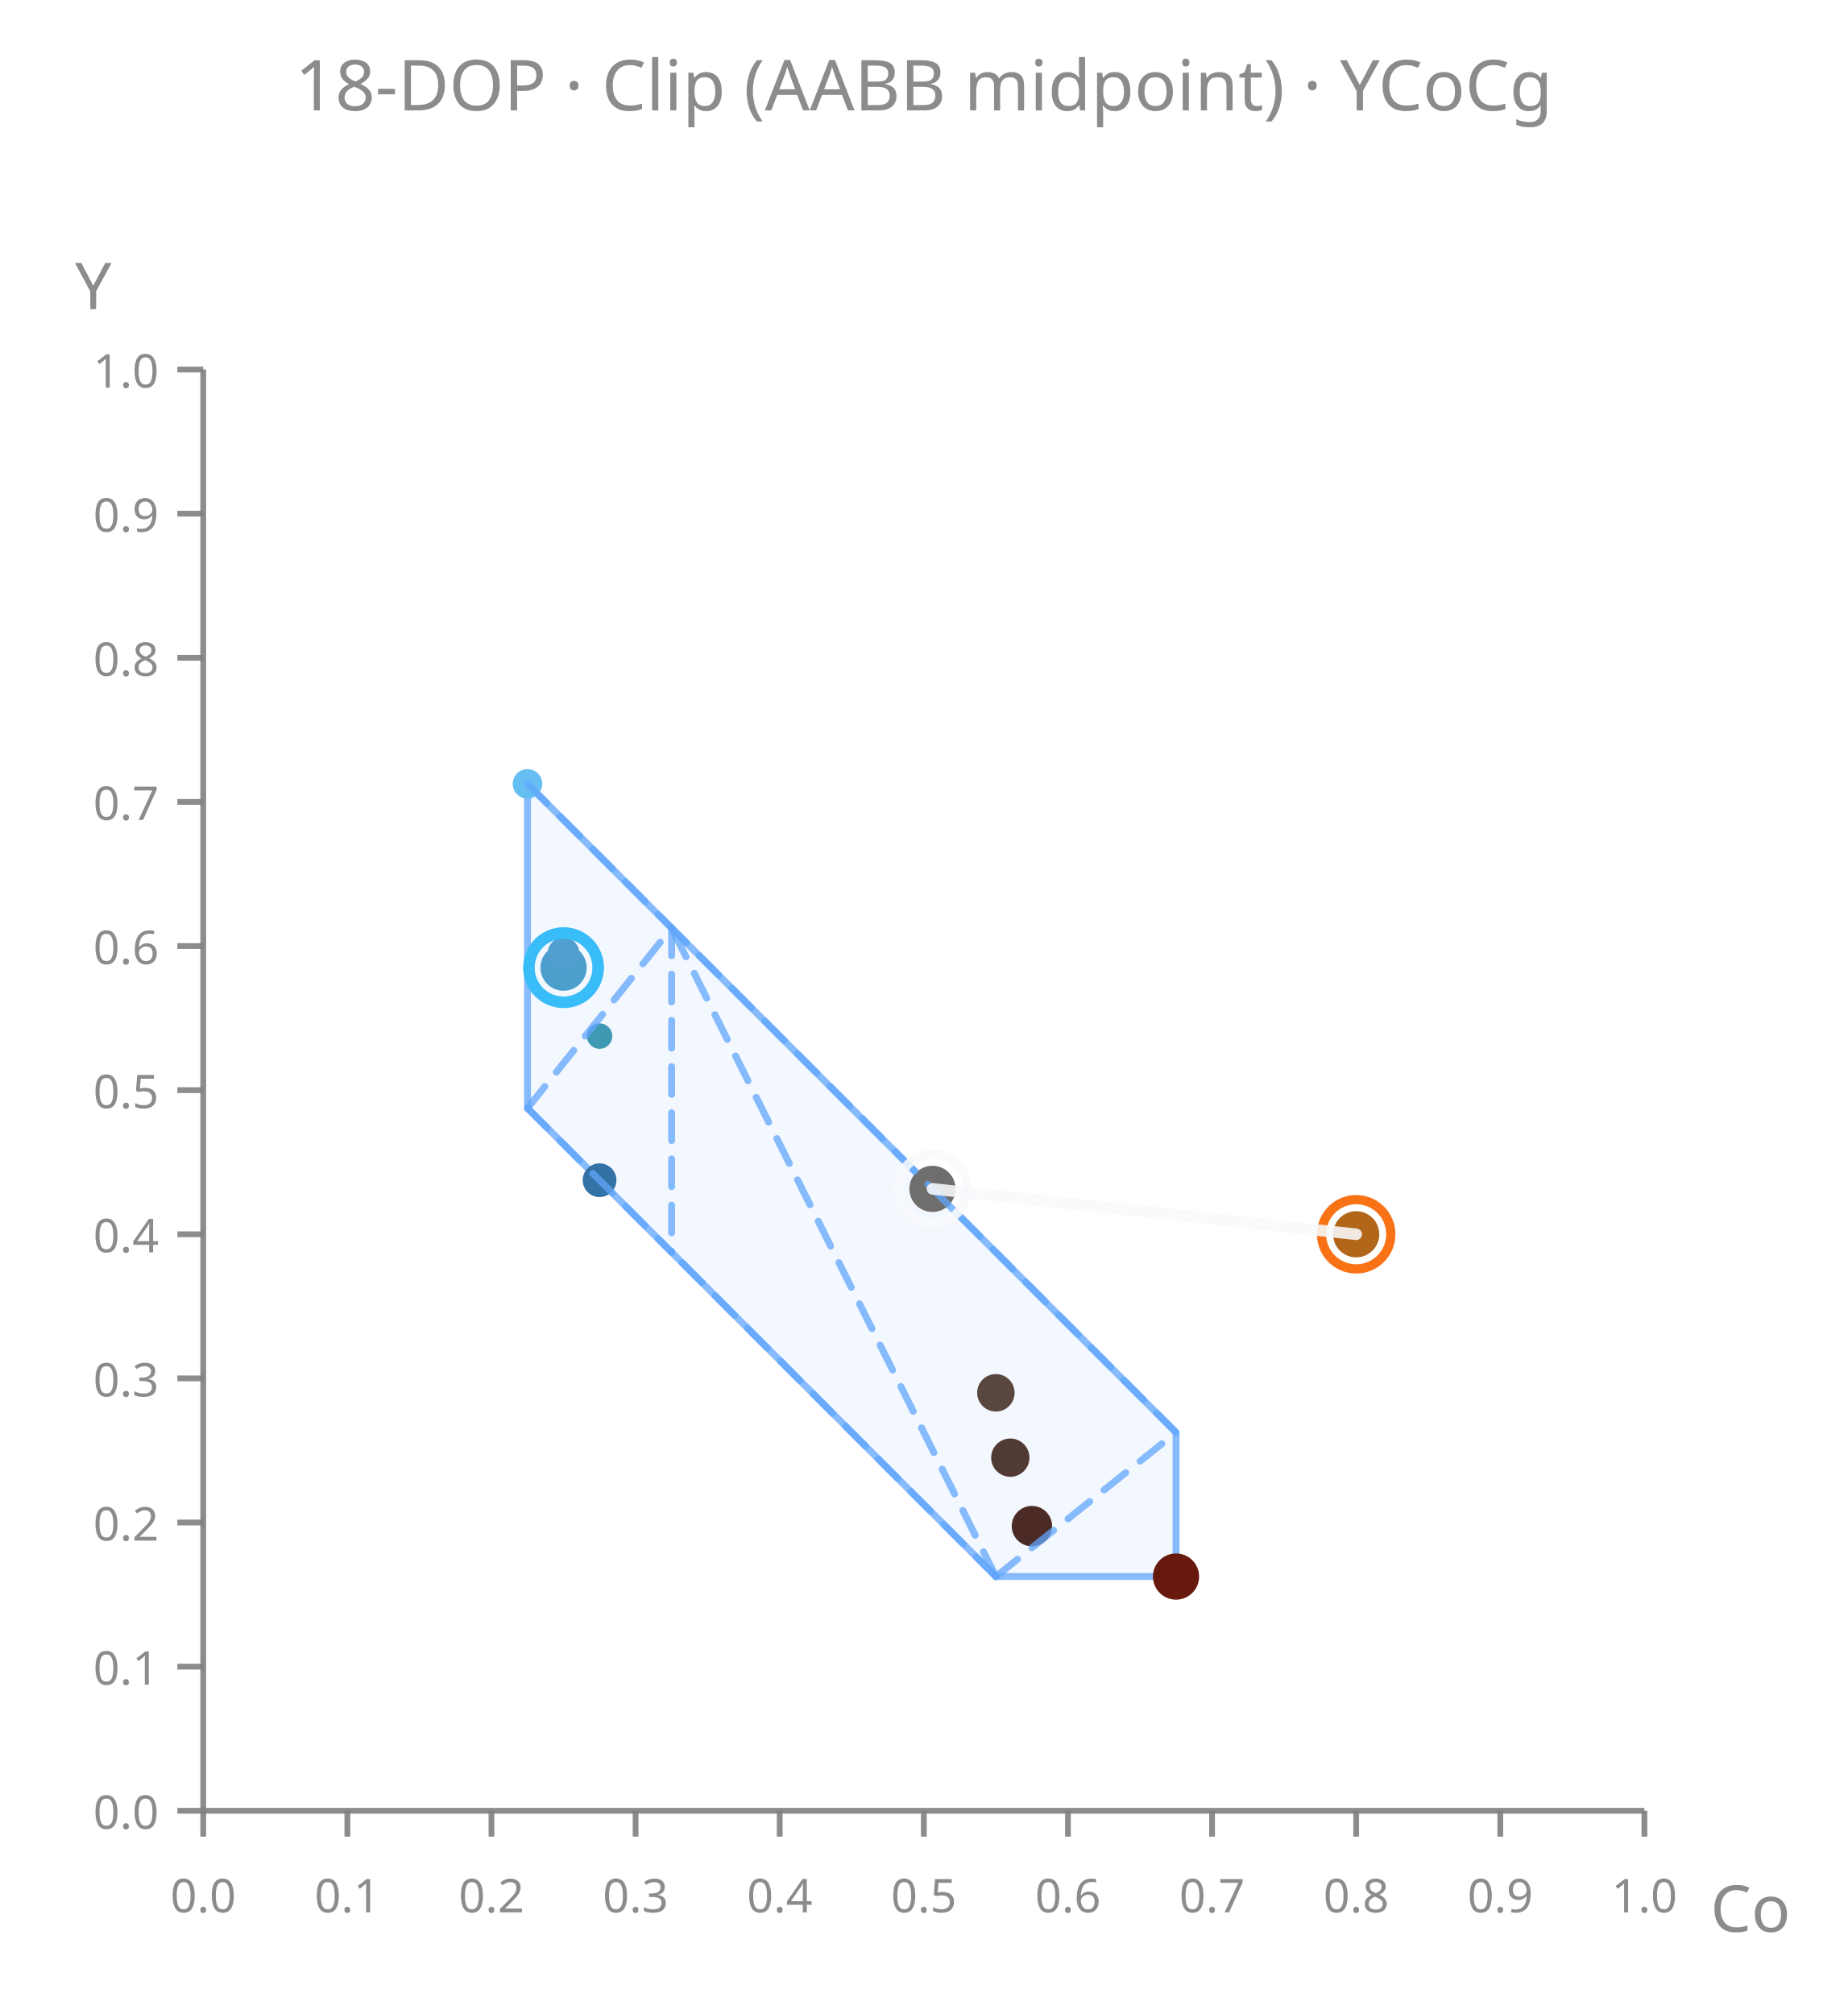
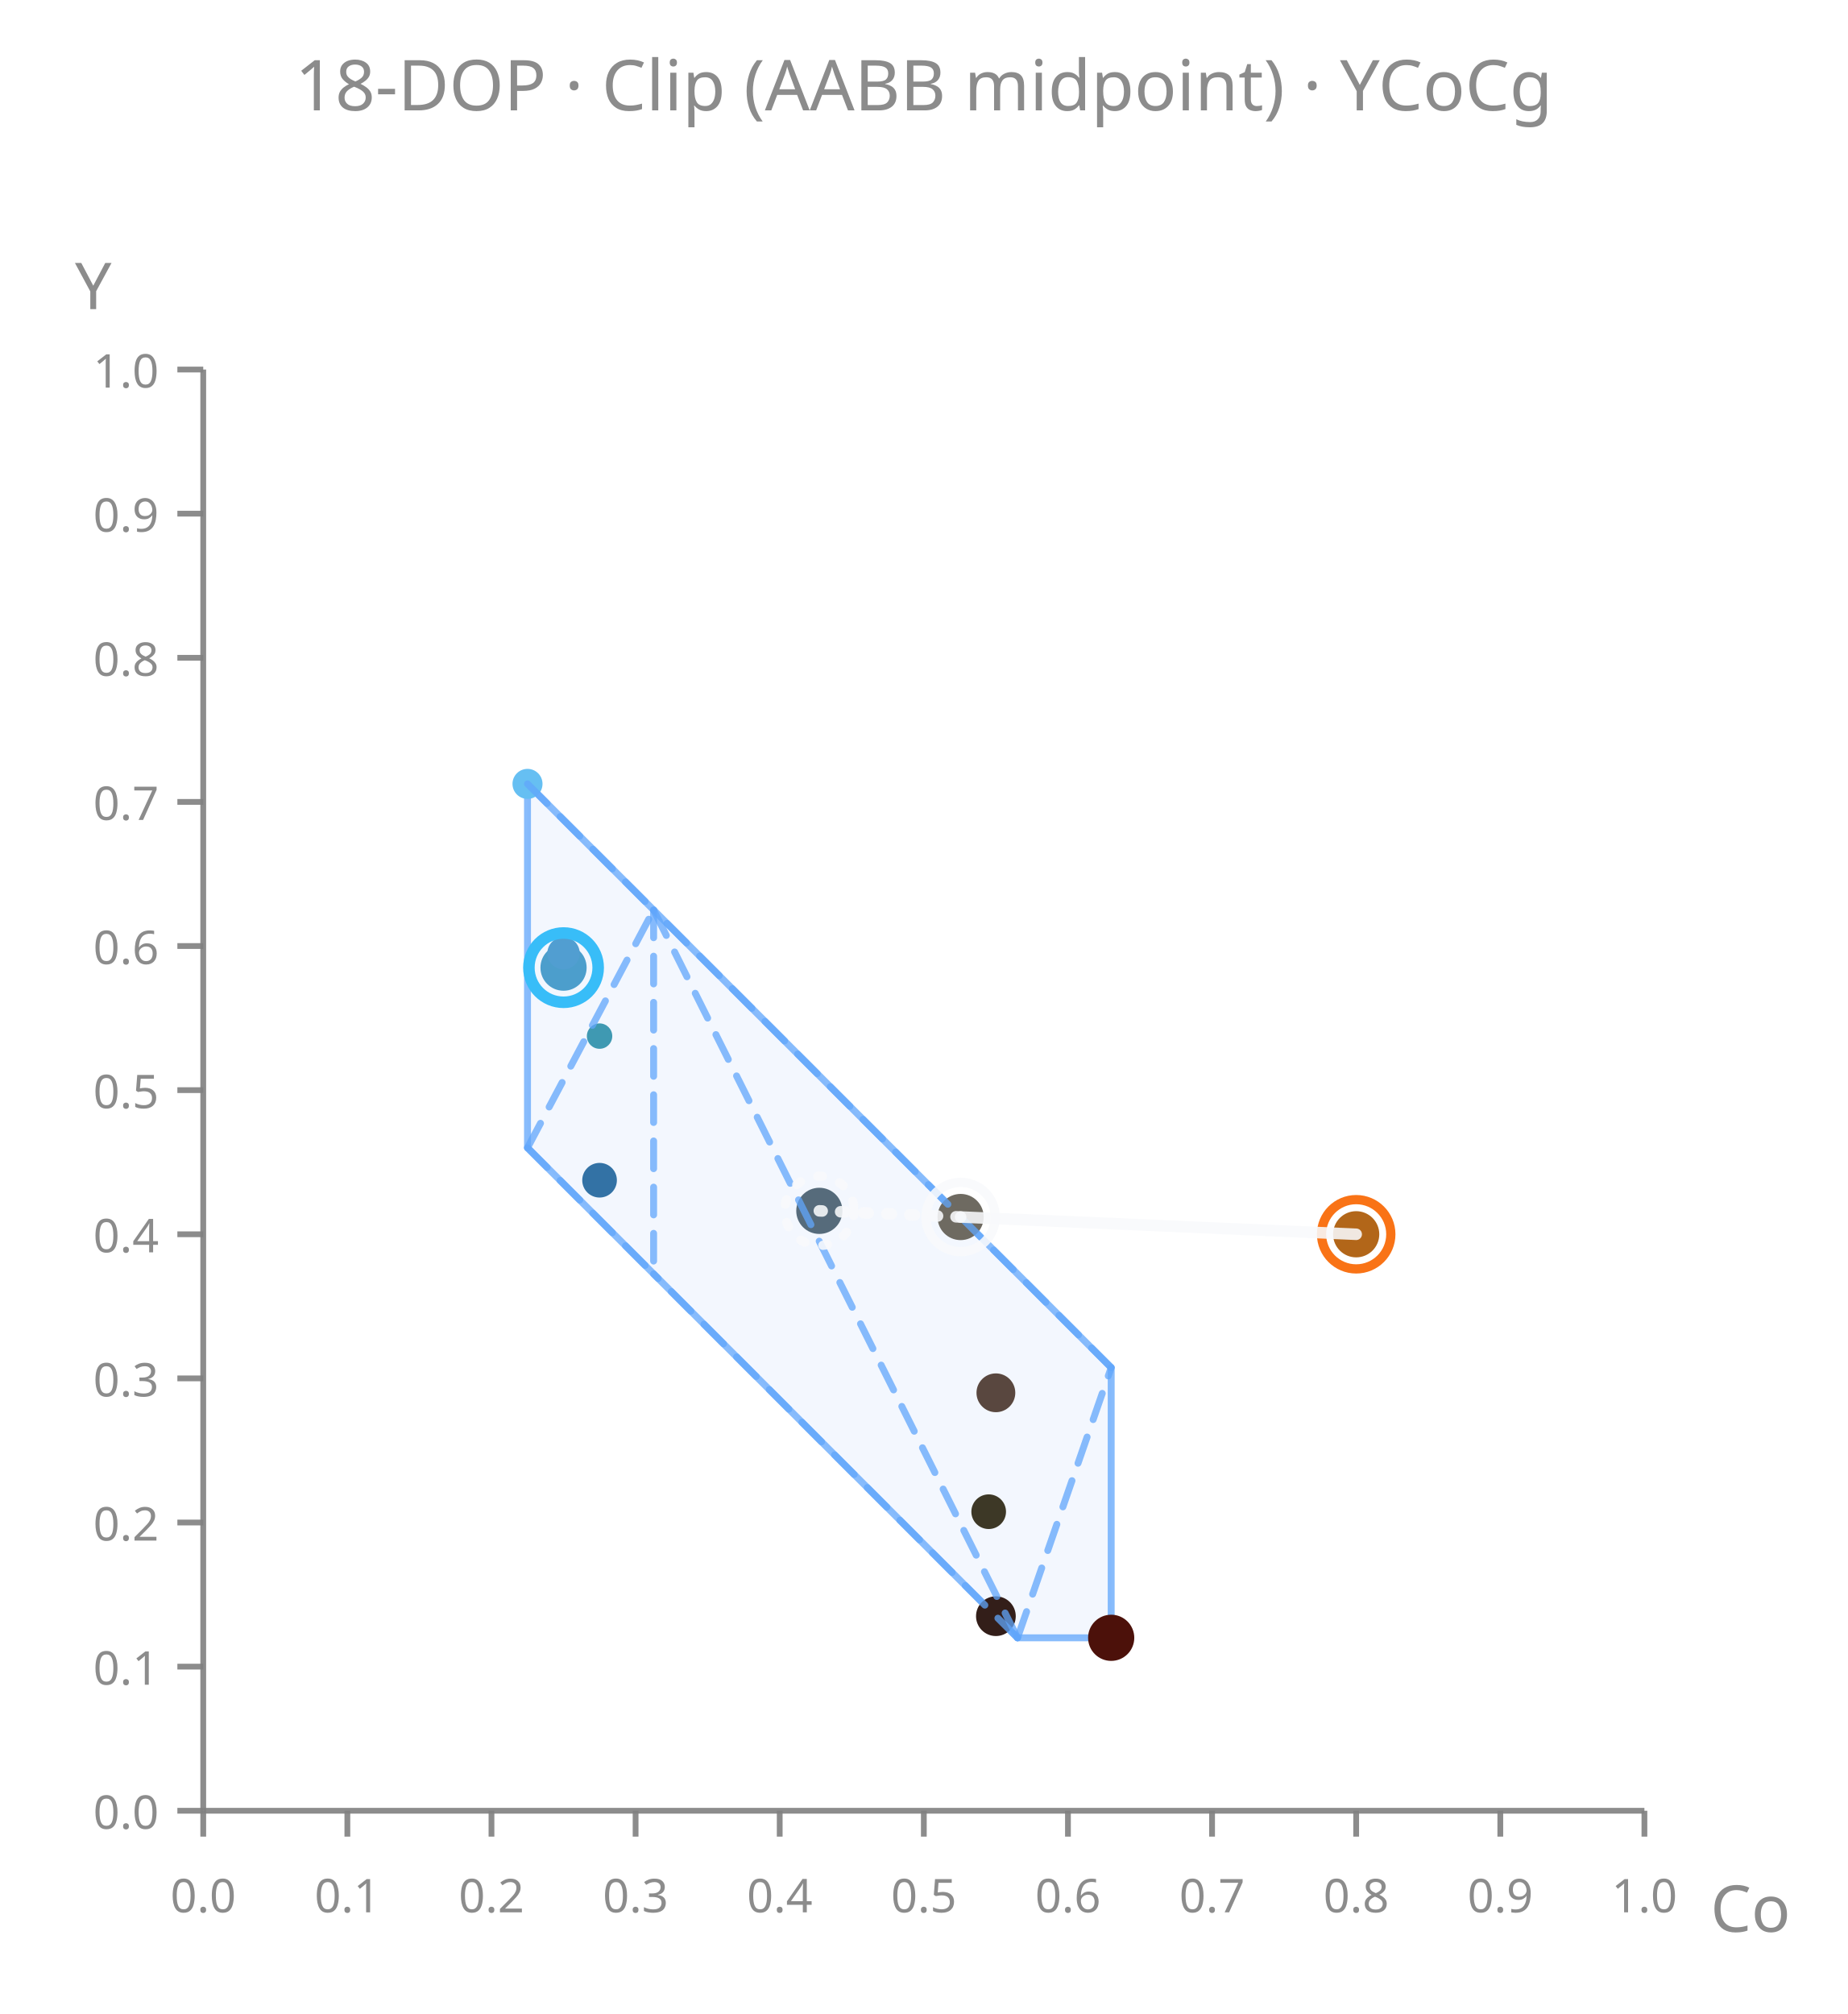
<svg xmlns="http://www.w3.org/2000/svg" baseProfile="full" height="436.0px" version="1.1" viewBox="0,0,400.0,436.0" width="400.0px">
  <defs />
  <g class="layer_bg" />
  <g class="layer_boundary">
-     <polygon fill="rgba(59,130,246,0.06)" points="215.6,341.3 254.6,341.3 254.6,310.1 114.2,169.7 114.2,239.9" stroke="rgba(96,165,250,0.75)" stroke-linejoin="round" stroke-width="1.5" />
+     <polygon fill="rgba(59,130,246,0.06)" points="220.28,354.56 240.56,354.56 240.56,296.06 114.2,169.7 114.2,248.48" stroke="rgba(96,165,250,0.75)" stroke-linejoin="round" stroke-width="1.5" />
  </g>
  <g class="layer_axes">
    <line fill="none" stroke="rgba(128,128,128,0.9)" stroke-width="1.25" x1="44.0" x2="356" y1="392.0" y2="392.0" />
    <line fill="none" stroke="rgba(128,128,128,0.9)" stroke-width="1.25" x1="44.0" x2="44.0" y1="392.0" y2="80" />
    <line fill="none" stroke="rgba(128,128,128,0.9)" stroke-width="1.25" x1="44.0" x2="44.0" y1="392.0" y2="397.6" />
    <text dominant-baseline="hanging" fill="rgba(128,128,128,0.9)" font-family="sans-serif" font-size="10.08" text-anchor="middle" x="44.0" y="406.168">0.0</text>
    <line fill="none" stroke="rgba(128,128,128,0.9)" stroke-width="1.25" x1="75.2" x2="75.2" y1="392.0" y2="397.6" />
    <text dominant-baseline="hanging" fill="rgba(128,128,128,0.9)" font-family="sans-serif" font-size="10.08" text-anchor="middle" x="75.2" y="406.168">0.1</text>
    <line fill="none" stroke="rgba(128,128,128,0.9)" stroke-width="1.25" x1="106.4" x2="106.4" y1="392.0" y2="397.6" />
    <text dominant-baseline="hanging" fill="rgba(128,128,128,0.9)" font-family="sans-serif" font-size="10.08" text-anchor="middle" x="106.4" y="406.168">0.2</text>
    <line fill="none" stroke="rgba(128,128,128,0.9)" stroke-width="1.25" x1="137.6" x2="137.6" y1="392.0" y2="397.6" />
    <text dominant-baseline="hanging" fill="rgba(128,128,128,0.9)" font-family="sans-serif" font-size="10.08" text-anchor="middle" x="137.6" y="406.168">0.3</text>
    <line fill="none" stroke="rgba(128,128,128,0.9)" stroke-width="1.25" x1="168.8" x2="168.8" y1="392.0" y2="397.6" />
    <text dominant-baseline="hanging" fill="rgba(128,128,128,0.9)" font-family="sans-serif" font-size="10.08" text-anchor="middle" x="168.8" y="406.168">0.4</text>
    <line fill="none" stroke="rgba(128,128,128,0.9)" stroke-width="1.25" x1="200" x2="200" y1="392.0" y2="397.6" />
    <text dominant-baseline="hanging" fill="rgba(128,128,128,0.9)" font-family="sans-serif" font-size="10.08" text-anchor="middle" x="200" y="406.168">0.5</text>
    <line fill="none" stroke="rgba(128,128,128,0.9)" stroke-width="1.25" x1="231.2" x2="231.2" y1="392.0" y2="397.6" />
    <text dominant-baseline="hanging" fill="rgba(128,128,128,0.9)" font-family="sans-serif" font-size="10.08" text-anchor="middle" x="231.2" y="406.168">0.6</text>
    <line fill="none" stroke="rgba(128,128,128,0.9)" stroke-width="1.25" x1="262.4" x2="262.4" y1="392.0" y2="397.6" />
    <text dominant-baseline="hanging" fill="rgba(128,128,128,0.9)" font-family="sans-serif" font-size="10.08" text-anchor="middle" x="262.4" y="406.168">0.7</text>
    <line fill="none" stroke="rgba(128,128,128,0.9)" stroke-width="1.25" x1="293.6" x2="293.6" y1="392.0" y2="397.6" />
    <text dominant-baseline="hanging" fill="rgba(128,128,128,0.9)" font-family="sans-serif" font-size="10.08" text-anchor="middle" x="293.6" y="406.168">0.8</text>
    <line fill="none" stroke="rgba(128,128,128,0.9)" stroke-width="1.25" x1="324.8" x2="324.8" y1="392.0" y2="397.6" />
    <text dominant-baseline="hanging" fill="rgba(128,128,128,0.9)" font-family="sans-serif" font-size="10.08" text-anchor="middle" x="324.8" y="406.168">0.9</text>
    <line fill="none" stroke="rgba(128,128,128,0.9)" stroke-width="1.25" x1="356" x2="356" y1="392.0" y2="397.6" />
    <text dominant-baseline="hanging" fill="rgba(128,128,128,0.9)" font-family="sans-serif" font-size="10.08" text-anchor="middle" x="356" y="406.168">1.0</text>
    <line fill="none" stroke="rgba(128,128,128,0.9)" stroke-width="1.25" x1="44.0" x2="38.4" y1="392.0" y2="392.0" />
    <text dominant-baseline="central" fill="rgba(128,128,128,0.9)" font-family="sans-serif" font-size="10.08" text-anchor="end" x="34.4" y="392.0">0.0</text>
    <line fill="none" stroke="rgba(128,128,128,0.9)" stroke-width="1.25" x1="44.0" x2="38.4" y1="360.8" y2="360.8" />
    <text dominant-baseline="central" fill="rgba(128,128,128,0.9)" font-family="sans-serif" font-size="10.08" text-anchor="end" x="34.4" y="360.8">0.1</text>
    <line fill="none" stroke="rgba(128,128,128,0.9)" stroke-width="1.25" x1="44.0" x2="38.4" y1="329.6" y2="329.6" />
    <text dominant-baseline="central" fill="rgba(128,128,128,0.9)" font-family="sans-serif" font-size="10.08" text-anchor="end" x="34.4" y="329.6">0.2</text>
    <line fill="none" stroke="rgba(128,128,128,0.9)" stroke-width="1.25" x1="44.0" x2="38.4" y1="298.4" y2="298.4" />
    <text dominant-baseline="central" fill="rgba(128,128,128,0.9)" font-family="sans-serif" font-size="10.08" text-anchor="end" x="34.4" y="298.4">0.3</text>
    <line fill="none" stroke="rgba(128,128,128,0.9)" stroke-width="1.25" x1="44.0" x2="38.4" y1="267.2" y2="267.2" />
    <text dominant-baseline="central" fill="rgba(128,128,128,0.9)" font-family="sans-serif" font-size="10.08" text-anchor="end" x="34.4" y="267.2">0.4</text>
    <line fill="none" stroke="rgba(128,128,128,0.9)" stroke-width="1.25" x1="44.0" x2="38.4" y1="236" y2="236" />
    <text dominant-baseline="central" fill="rgba(128,128,128,0.9)" font-family="sans-serif" font-size="10.08" text-anchor="end" x="34.4" y="236">0.5</text>
    <line fill="none" stroke="rgba(128,128,128,0.9)" stroke-width="1.25" x1="44.0" x2="38.4" y1="204.8" y2="204.8" />
    <text dominant-baseline="central" fill="rgba(128,128,128,0.9)" font-family="sans-serif" font-size="10.08" text-anchor="end" x="34.4" y="204.8">0.6</text>
    <line fill="none" stroke="rgba(128,128,128,0.9)" stroke-width="1.25" x1="44.0" x2="38.4" y1="173.6" y2="173.6" />
    <text dominant-baseline="central" fill="rgba(128,128,128,0.9)" font-family="sans-serif" font-size="10.08" text-anchor="end" x="34.4" y="173.6">0.7</text>
    <line fill="none" stroke="rgba(128,128,128,0.9)" stroke-width="1.25" x1="44.0" x2="38.4" y1="142.4" y2="142.4" />
    <text dominant-baseline="central" fill="rgba(128,128,128,0.9)" font-family="sans-serif" font-size="10.08" text-anchor="end" x="34.4" y="142.4">0.8</text>
    <line fill="none" stroke="rgba(128,128,128,0.9)" stroke-width="1.25" x1="44.0" x2="38.4" y1="111.2" y2="111.2" />
    <text dominant-baseline="central" fill="rgba(128,128,128,0.9)" font-family="sans-serif" font-size="10.08" text-anchor="end" x="34.4" y="111.2">0.9</text>
    <line fill="none" stroke="rgba(128,128,128,0.9)" stroke-width="1.25" x1="44.0" x2="38.4" y1="80" y2="80" />
    <text dominant-baseline="central" fill="rgba(128,128,128,0.9)" font-family="sans-serif" font-size="10.08" text-anchor="end" x="34.4" y="80">1.0</text>
    <text fill="rgba(128,128,128,0.9)" font-family="sans-serif" font-size="14" x="370.3" y="418.208">Co</text>
    <text fill="rgba(128,128,128,0.9)" font-family="sans-serif" font-size="14" x="16.224" y="66.928">Y</text>
  </g>
  <g class="layer_dots">
    <circle cx="129.8" cy="224.3" fill="rgb(63,153,178)" r="2.75" stroke="none" />
-     <circle cx="114.2" cy="169.7" fill="rgb(102,191,242)" r="3.2" stroke="none" />
+     <circle cx="114.2" cy="169.7" fill="rgb(102,191,242)" r="3.25" stroke="none" />
    <circle cx="122" cy="209.48" fill="rgb(76,158,204)" r="5.0" stroke="none" />
-     <circle cx="122" cy="206.36" fill="rgb(81,158,209)" r="3.425" stroke="none" />
-     <circle cx="129.8" cy="255.5" fill="rgb(51,114,165)" r="3.65" stroke="none" />
+     <circle cx="122" cy="206.36" fill="rgb(81,158,209)" r="3.5" stroke="none" />
+     <circle cx="129.8" cy="255.5" fill="rgb(51,114,165)" r="3.75" stroke="none" />
+     <circle cx="214.04" cy="327.26" fill="rgb(61,56,38)" r="3.75" stroke="none" />
+     <circle cx="177.38" cy="262.13" fill="rgb(86,107,123)" r="5.0" stroke="none" />
+     <circle cx="207.964" cy="263.464" fill="rgb(110,106,97)" r="5.0" stroke="none" />
    <circle cx="293.6" cy="267.2" fill="rgb(178,102,25)" r="5.0" stroke="none" />
-     <circle cx="201.872" cy="257.372" fill="rgb(111,110,108)" r="5.0" stroke="none" />
-     <circle cx="215.6" cy="301.52" fill="rgb(89,71,63)" r="4.055" stroke="none" />
-     <line fill="none" stroke="rgba(96,165,250,0.75)" stroke-dasharray="6,4" stroke-linecap="round" stroke-width="1.5" x1="114.2" x2="145.4" y1="239.9" y2="200.9" />
-     <line fill="none" stroke="rgba(96,165,250,0.75)" stroke-dasharray="6,4" stroke-linecap="round" stroke-width="1.5" x1="114.2" x2="145.4" y1="239.9" y2="271.1" />
-     <line fill="none" stroke="rgba(96,165,250,0.75)" stroke-dasharray="6,4" stroke-linecap="round" stroke-width="1.5" x1="114.2" x2="145.4" y1="169.7" y2="200.9" />
-     <circle cx="218.72" cy="315.56" fill="rgb(81,58,51)" r="4.145" stroke="none" />
-     <circle cx="223.4" cy="330.38" fill="rgb(76,43,38)" r="4.37" stroke="none" />
-     <circle cx="254.6" cy="341.3" fill="rgb(102,25,12)" r="5.0" stroke="none" />
-     <line fill="none" stroke="rgba(96,165,250,0.75)" stroke-dasharray="6,4" stroke-linecap="round" stroke-width="1.5" x1="215.6" x2="254.6" y1="341.3" y2="310.1" />
-     <line fill="none" stroke="rgba(96,165,250,0.75)" stroke-dasharray="6,4" stroke-linecap="round" stroke-width="1.5" x1="215.6" x2="145.4" y1="341.3" y2="200.9" />
-     <line fill="none" stroke="rgba(96,165,250,0.75)" stroke-dasharray="6,4" stroke-linecap="round" stroke-width="1.5" x1="215.6" x2="145.4" y1="341.3" y2="271.1" />
-     <line fill="none" stroke="rgba(96,165,250,0.75)" stroke-dasharray="6,4" stroke-linecap="round" stroke-width="1.5" x1="254.6" x2="145.4" y1="310.1" y2="200.9" />
-     <line fill="none" stroke="rgba(96,165,250,0.75)" stroke-dasharray="6,4" stroke-linecap="round" stroke-width="1.5" x1="145.4" x2="145.4" y1="200.9" y2="271.1" />
+     <line fill="none" stroke="rgba(96,165,250,0.75)" stroke-dasharray="6,4" stroke-linecap="round" stroke-width="1.5" x1="114.2" x2="141.5" y1="169.7" y2="197" />
+     <line fill="none" stroke="rgba(96,165,250,0.75)" stroke-dasharray="6,4" stroke-linecap="round" stroke-width="1.5" x1="114.2" x2="141.5" y1="248.48" y2="197" />
+     <line fill="none" stroke="rgba(96,165,250,0.75)" stroke-dasharray="6,4" stroke-linecap="round" stroke-width="1.5" x1="114.2" x2="141.5" y1="248.48" y2="275.78" />
+     <circle cx="215.6" cy="301.52" fill="rgb(89,71,63)" r="4.2" stroke="none" />
+     <circle cx="215.6" cy="349.88" fill="rgb(51,30,25)" r="4.3" stroke="none" />
+     <circle cx="240.56" cy="354.56" fill="rgb(76,17,10)" r="5.0" stroke="none" />
+     <line fill="none" stroke="rgba(96,165,250,0.75)" stroke-dasharray="6,4" stroke-linecap="round" stroke-width="1.5" x1="220.28" x2="240.56" y1="354.56" y2="296.06" />
+     <line fill="none" stroke="rgba(96,165,250,0.75)" stroke-dasharray="6,4" stroke-linecap="round" stroke-width="1.5" x1="220.28" x2="141.5" y1="354.56" y2="197" />
+     <line fill="none" stroke="rgba(96,165,250,0.75)" stroke-dasharray="6,4" stroke-linecap="round" stroke-width="1.5" x1="220.28" x2="141.5" y1="354.56" y2="275.78" />
+     <line fill="none" stroke="rgba(96,165,250,0.75)" stroke-dasharray="6,4" stroke-linecap="round" stroke-width="1.5" x1="240.56" x2="141.5" y1="296.06" y2="197" />
+     <line fill="none" stroke="rgba(96,165,250,0.75)" stroke-dasharray="6,4" stroke-linecap="round" stroke-width="1.5" x1="141.5" x2="141.5" y1="197" y2="275.78" />
  </g>
  <g class="layer_overlay">
    <circle cx="122" cy="209.48" fill="none" r="7.5" stroke="rgba(56,189,248,1.0)" stroke-width="2.5" />
    <circle cx="293.6" cy="267.2" fill="none" r="7.5" stroke="rgba(249,115,22,1.0)" stroke-width="2.0" />
-     <line stroke="rgba(248,250,252,0.88)" stroke-linecap="round" stroke-width="2.5" x1="293.6" x2="201.872" y1="267.2" y2="257.372" />
-     <circle cx="201.872" cy="257.372" fill="none" r="7.5" stroke="rgba(248,250,252,0.88)" stroke-width="2.0" />
+     <line stroke="rgba(248,250,252,0.88)" stroke-linecap="round" stroke-width="2.5" x1="293.6" x2="207.964" y1="267.2" y2="263.464" />
+     <circle cx="207.964" cy="263.464" fill="none" r="7.5" stroke="rgba(248,250,252,0.88)" stroke-width="2.0" />
+     <line fill="none" stroke="rgba(248,250,252,0.88)" stroke-dasharray="1 4" stroke-linecap="round" stroke-width="2.5" x1="207.964" x2="177.38" y1="263.464" y2="262.13" />
+     <circle cx="177.38" cy="262.13" fill="none" r="7.5" stroke="rgba(248,250,252,0.88)" stroke-dasharray="1 4" stroke-linecap="round" stroke-width="2.0" />
  </g>
  <g class="layer_header">
    <text dominant-baseline="central" fill="rgba(128,128,128,0.9)" font-family="sans-serif" font-size="15.2" text-anchor="middle" x="200.0" y="18.0">18-DOP · Clip (AABB midpoint) · YCoCg</text>
  </g>
</svg>
